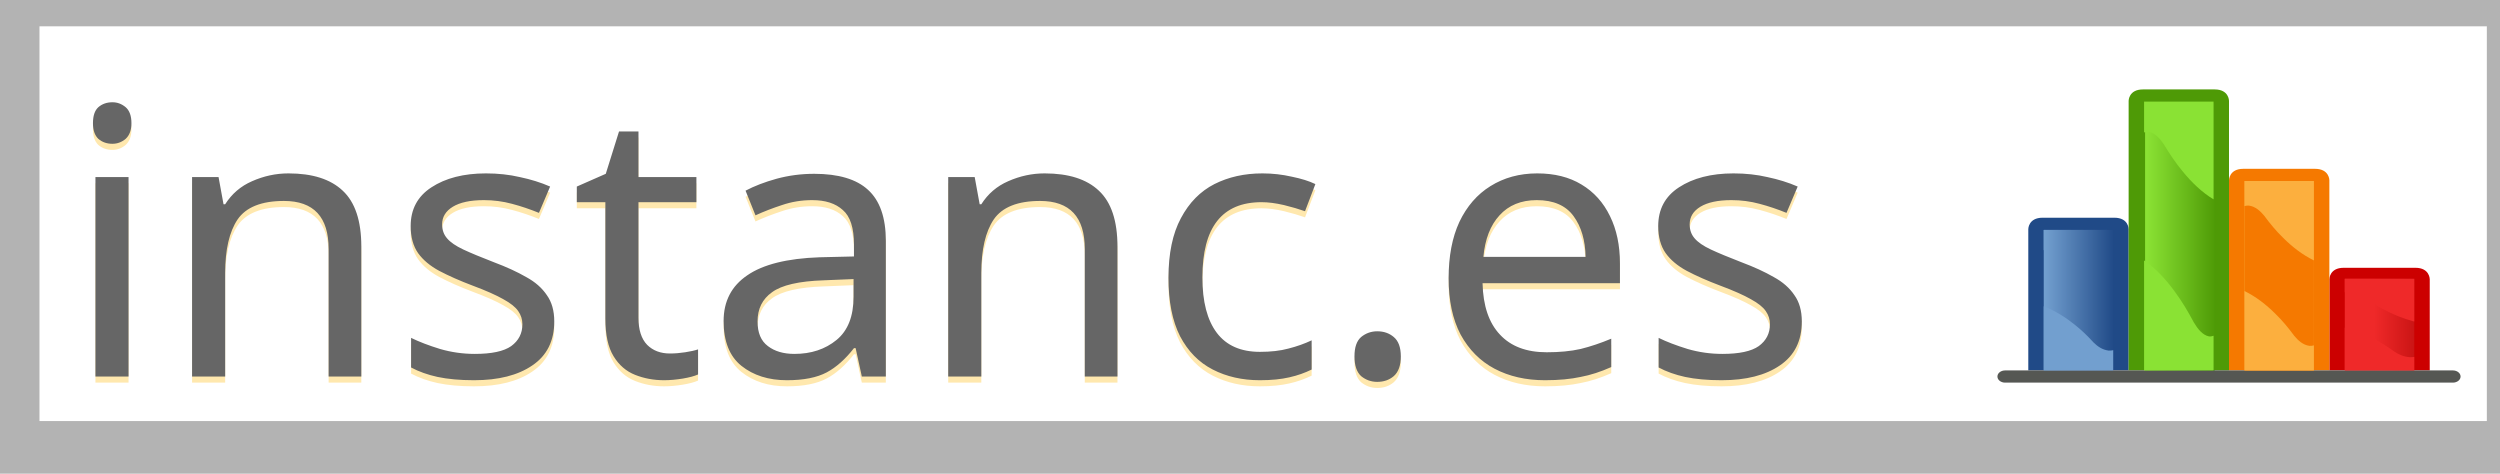
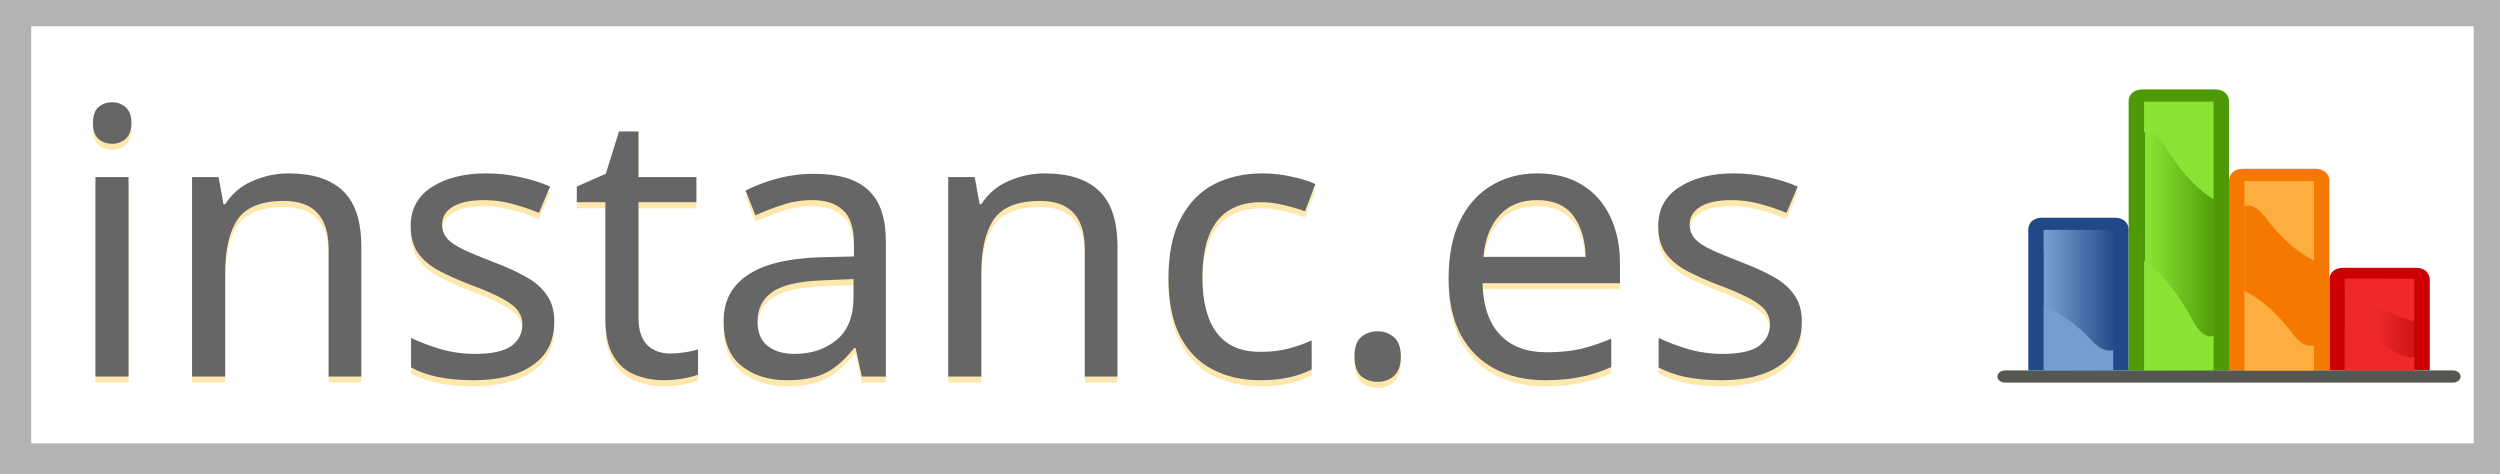
<svg xmlns="http://www.w3.org/2000/svg" version="1.1" id="Layer_1" x="0px" y="0px" width="95px" height="18px" viewBox="0 0 95 18" enable-background="new 0 0 95 18" xml:space="preserve">
-   <rect x="0.5" fill="none" stroke="#B3B3B3" stroke-width="2" stroke-miterlimit="10" width="95" height="17" />
  <g>
    <polygon id="rect3465" fill="#427BC3" points="80.008,4.674 81.768,4.674 81.768,4.674  " />
    <path id="path2430" fill="#204A87" d="M77.075,8.706c0,0,0-0.433,0.545-0.433c1.09,0,1.634,0,2.724,0   c0.545,0,0.545,0.433,0.545,0.433c0,0.867,0,5.37,0,5.37h-3.814C77.075,11.476,77.075,13.51,77.075,8.706L77.075,8.706z" />
    <path id="rect3240" fill="#CC0000" d="M88.516,10.609c0,0,0-0.433,0.545-0.433c1.09,0,1.634,0,2.724,0   c0.545,0,0.545,0.433,0.545,0.433c0,0.867,0,3.467,0,3.467h-3.814C88.516,11.476,88.516,15.414,88.516,10.609z" />
    <path id="path2428" fill="#4E9A06" d="M80.888,3.831c0,0,0-0.433,0.545-0.433c1.09,0,1.634,0,2.724,0   c0.545,0,0.545,0.433,0.545,0.433c0,0.867,0,10.246,0,10.246h-3.814C80.888,11.476,80.888,8.635,80.888,3.831z" />
-     <linearGradient id="rect3242_1_" gradientUnits="userSpaceOnUse" x1="-422.439" y1="94.951" x2="-422.477" y2="94.951" gradientTransform="matrix(69.45 0 0 -270.4167 29422.541 25685.293)">
+     <linearGradient id="rect3242_1_" gradientUnits="userSpaceOnUse" x1="-844.428" y1="5.646" x2="-844.466" y2="5.646" gradientTransform="matrix(69.45 0 0 270.4167 58729.691 -1517.667)">
      <stop offset="0" style="stop-color:#4E9A06" />
      <stop offset="1" style="stop-color:#8AE234" />
    </linearGradient>
-     <path id="rect3242" fill="url(#rect3242_1_)" d="M81.513,3.937h2.64v10.215h-2.64C81.513,14.152,81.513,3.937,81.513,3.937z" />
+     <path id="rect3242" fill="url(#rect3242_1_)" d="M81.513,3.937h2.64v10.215h-2.64V3.937z" />
    <path id="path2426" fill="#F57900" d="M84.702,6.848c0,0,0-0.433,0.545-0.433c1.09,0,1.634,0,2.724,0   c0.545,0,0.545,0.433,0.545,0.433c0,0.867,0,7.228,0,7.228h-3.814C84.702,11.476,84.702,11.653,84.702,6.848z" />
    <path id="rect3244" fill="#FCAF3E" d="M85.289,6.879h2.64v7.197h-2.64V6.879z" />
-     <linearGradient id="rect3246_1_" gradientUnits="userSpaceOnUse" x1="-425.204" y1="94.798" x2="-425.227" y2="94.798" gradientTransform="matrix(69.45 0 0 -92.1875 29622.18 8751.521)">
+     <linearGradient id="rect3246_1_" gradientUnits="userSpaceOnUse" x1="-847.193" y1="7.918" x2="-847.216" y2="7.918" gradientTransform="matrix(69.45 0 0 92.1875 58929.328 -717.6357)">
      <stop offset="0" style="stop-color:#C91414" />
      <stop offset="1" style="stop-color:#EF2929" />
    </linearGradient>
    <path id="rect3246" fill="url(#rect3246_1_)" d="M89.102,10.594h2.64v3.482h-2.64V10.594z" />
-     <linearGradient id="rect3250_1_" gradientUnits="userSpaceOnUse" x1="-421.074" y1="94.875" x2="-421.036" y2="94.875" gradientTransform="matrix(69.45 0 0 -141.3542 29321.227 13422.354)">
+     <linearGradient id="rect3250_1_" gradientUnits="userSpaceOnUse" x1="-843.063" y1="6.723" x2="-843.025" y2="6.723" gradientTransform="matrix(69.45 0 0 141.3542 58628.375 -938.8886)">
      <stop offset="0" style="stop-color:#729FCF" />
      <stop offset="1" style="stop-color:#204A87" />
    </linearGradient>
-     <path id="rect3250" fill="url(#rect3250_1_)" d="M77.662,8.737h2.64v5.339h-2.64C77.662,14.076,77.662,8.737,77.662,8.737z" />
+     <path id="rect3250" fill="url(#rect3250_1_)" d="M77.662,8.737h2.64v5.339h-2.64V8.737z" />
    <path id="rect3252" fill="#555753" d="M76.195,14.076h17.014c0.163,0,0.293,0.104,0.293,0.232s-0.131,0.232-0.293,0.232H76.195   c-0.163,0-0.293-0.104-0.293-0.232S76.032,14.076,76.195,14.076z" />
-     <linearGradient id="path2432_1_" gradientUnits="userSpaceOnUse" x1="-407.389" y1="109.912" x2="-407.427" y2="109.912" gradientTransform="matrix(69.45 0 0 -190.5208 28341.207 20951.002)">
+     <linearGradient id="path2432_1_" gradientUnits="userSpaceOnUse" x1="-829.378" y1="-8.856" x2="-829.416" y2="-8.856" gradientTransform="matrix(69.45 0 0 190.5208 57648.355 1697.683)">
      <stop offset="0" style="stop-color:#F57900" />
      <stop offset="1" style="stop-color:#FCAF3E" />
    </linearGradient>
    <path id="path2432" fill="url(#path2432_1_)" d="M85.289,6.879h2.64v7.197h-2.64V6.879z" />
-     <linearGradient id="path3584_1_" gradientUnits="userSpaceOnUse" x1="-421.074" y1="93.558" x2="-421.036" y2="93.558" gradientTransform="matrix(69.45 0 0 -64.5312 29321.227 6047.354)">
+     <linearGradient id="path3584_1_" gradientUnits="userSpaceOnUse" x1="-843.063" y1="10.537" x2="-843.025" y2="10.537" gradientTransform="matrix(69.45 0 0 64.5312 58628.375 -670.0001)">
      <stop offset="0" style="stop-color:#729FCF" />
      <stop offset="1" style="stop-color:#204A87" />
    </linearGradient>
-     <path id="path3584" fill="url(#path3584_1_)" d="M77.662,8.737v0.769c0.055-0.012,0.112-0.019,0.174-0.015   c0.242,0.027,0.43,0.166,0.578,0.312c0.217,0.239,0.451,0.467,0.715,0.675c0.342,0.275,0.735,0.524,1.173,0.696V8.737   C80.302,8.737,77.662,8.737,77.662,8.737z" />
-     <linearGradient id="path3600_1_" gradientUnits="userSpaceOnUse" x1="-407.839" y1="14.297" x2="-407.877" y2="14.297" gradientTransform="matrix(-69.45 0 0 64.5312 -28183.373 -909.729)">
+     <path id="path3584" fill="url(#path3584_1_)" d="M77.662,8.737v0.769c0.055-0.012,0.112-0.019,0.174-0.015   c0.242,0.027,0.43,0.166,0.578,0.312c0.217,0.239,0.451,0.467,0.715,0.675c0.342,0.275,0.735,0.524,1.173,0.696V8.737H77.662z" />
+     <linearGradient id="path3600_1_" gradientUnits="userSpaceOnUse" x1="-839.85" y1="80.609" x2="-839.888" y2="80.609" gradientTransform="matrix(-69.45 0 0 -64.5312 -58186.523 5214.625)">
      <stop offset="0" style="stop-color:#729FCF" />
      <stop offset="1" style="stop-color:#204A87" />
    </linearGradient>
-     <path id="path3600" fill="url(#path3600_1_)" d="M80.302,14.076v-0.769c-0.055,0.012-0.112,0.019-0.174,0.015   c-0.242-0.027-0.43-0.166-0.578-0.312c-0.217-0.239-0.451-0.467-0.715-0.675c-0.342-0.275-0.735-0.524-1.173-0.696v2.438H80.302z" />
-     <linearGradient id="path3624_1_" gradientUnits="userSpaceOnUse" x1="-434.986" y1="70.021" x2="-435.024" y2="70.021" gradientTransform="matrix(69.45 0 0 -149.8413 30324.391 10497.823)">
+     <path id="path3600" fill="url(#path3600_1_)" d="M80.302,14.076v-0.769c-0.055,0.012-0.112,0.019-0.174,0.015   c-0.242-0.027-0.43-0.166-0.578-0.312c-0.217-0.239-0.451-0.467-0.715-0.675c-0.342-0.275-0.735-0.524-1.173-0.696v2.438   L80.302,14.076L80.302,14.076z" />
+     <linearGradient id="path3624_1_" gradientUnits="userSpaceOnUse" x1="-856.975" y1="31.457" x2="-857.013" y2="31.457" gradientTransform="matrix(69.45 0 0 149.8413 59631.539 -4707.885)">
      <stop offset="0" style="stop-color:#4E9A06" />
      <stop offset="1" style="stop-color:#8AE234" />
    </linearGradient>
-     <path id="path3624" fill="url(#path3624_1_)" d="M81.475,3.861v1.172c0.055-0.018,0.112-0.03,0.174-0.022   c0.242,0.042,0.43,0.254,0.578,0.475c0.217,0.364,0.451,0.711,0.715,1.028c0.342,0.42,0.735,0.798,1.173,1.061V3.861   C84.115,3.861,81.475,3.861,81.475,3.861z" />
-     <linearGradient id="path3662_1_" gradientUnits="userSpaceOnUse" x1="-394.036" y1="35.763" x2="-393.998" y2="35.763" gradientTransform="matrix(-69.45 0 0 189.6433 -27180.207 -6770.237)">
+     <path id="path3624" fill="url(#path3624_1_)" d="M81.475,3.861v1.172c0.055-0.018,0.112-0.03,0.174-0.022   c0.242,0.042,0.43,0.254,0.578,0.475c0.217,0.364,0.451,0.711,0.715,1.028c0.342,0.42,0.735,0.798,1.173,1.061V3.861H81.475z" />
+     <linearGradient id="path3662_1_" gradientUnits="userSpaceOnUse" x1="-826.047" y1="62.173" x2="-826.009" y2="62.173" gradientTransform="matrix(-69.45 0 0 -189.6433 -57183.355 11802.771)">
      <stop offset="0" style="stop-color:#4E9A06" />
      <stop offset="1" style="stop-color:#8AE234" />
    </linearGradient>
    <path id="path3662" fill="url(#path3662_1_)" d="M84.115,14.076v-1.318c-0.055,0.02-0.112,0.033-0.174,0.025   c-0.242-0.047-0.43-0.285-0.578-0.535c-0.217-0.409-0.451-0.8-0.715-1.157c-0.342-0.472-0.735-0.898-1.173-1.194v4.179H84.115z" />
-     <linearGradient id="path3666_1_" gradientUnits="userSpaceOnUse" x1="-448.928" y1="81.695" x2="-448.974" y2="81.695" gradientTransform="matrix(69.45 0 0 -98.919 31327.557 8089.569)">
+     <linearGradient id="path3666_1_" gradientUnits="userSpaceOnUse" x1="-870.917" y1="20.802" x2="-870.963" y2="20.802" gradientTransform="matrix(69.45 0 0 98.919 60634.707 -2049.372)">
      <stop offset="0" style="stop-color:#F57900" />
      <stop offset="1" style="stop-color:#FCAF3E" />
    </linearGradient>
    <path id="path3666" fill="url(#path3666_1_)" d="M85.289,6.879v0.952c0.055-0.014,0.112-0.024,0.174-0.018   c0.242,0.034,0.43,0.206,0.578,0.386c0.217,0.296,0.451,0.578,0.715,0.835c0.342,0.341,0.735,0.649,1.173,0.862V6.879H85.289z" />
-     <linearGradient id="path3670_1_" gradientUnits="userSpaceOnUse" x1="-380.204" y1="24.191" x2="-380.158" y2="24.191" gradientTransform="matrix(-69.45 0 0 98.919 -26177.041 -2380.381)">
+     <linearGradient id="path3670_1_" gradientUnits="userSpaceOnUse" x1="-812.215" y1="72.312" x2="-812.169" y2="72.312" gradientTransform="matrix(-69.45 0 0 -98.919 -56180.191 7165.56)">
      <stop offset="0" style="stop-color:#F57900" />
      <stop offset="1" style="stop-color:#FCAF3E" />
    </linearGradient>
-     <path id="path3670" fill="url(#path3670_1_)" d="M87.929,14.076v-0.952c-0.055,0.014-0.112,0.024-0.174,0.018   c-0.242-0.034-0.43-0.206-0.578-0.386c-0.217-0.296-0.451-0.578-0.715-0.835c-0.342-0.341-0.735-0.649-1.173-0.862v3.018H87.929z" />
-     <linearGradient id="path3674_1_" gradientUnits="userSpaceOnUse" x1="-366.356" y1="-11.318" x2="-366.343" y2="-11.318" gradientTransform="matrix(-69.45 0 0 28.6806 -25173.879 337.8752)">
+     <path id="path3670" fill="url(#path3670_1_)" d="M87.929,14.076v-0.952c-0.055,0.014-0.112,0.024-0.174,0.018   c-0.242-0.034-0.43-0.206-0.578-0.386c-0.217-0.296-0.451-0.578-0.715-0.835c-0.342-0.341-0.735-0.649-1.173-0.862v3.018   L87.929,14.076L87.929,14.076z" />
+     <linearGradient id="path3674_1_" gradientUnits="userSpaceOnUse" x1="-798.366" y1="100.48" x2="-798.354" y2="100.48" gradientTransform="matrix(-69.45 0 0 -28.6806 -55177.027 2895.095)">
      <stop offset="0" style="stop-color:#C91414" />
      <stop offset="1" style="stop-color:#EF2929" />
    </linearGradient>
    <path id="path3674" fill="url(#path3674_1_)" d="M91.742,14.076v-0.513c-0.055,0.008-0.112,0.013-0.174,0.01   c-0.242-0.018-0.43-0.111-0.578-0.208c-0.217-0.159-0.451-0.311-0.715-0.45c-0.342-0.184-0.735-0.349-1.173-0.464v1.625H91.742z" />
-     <linearGradient id="path3678_1_" gradientUnits="userSpaceOnUse" x1="-462.886" y1="119.169" x2="-462.924" y2="119.169" gradientTransform="matrix(69.45 0 0 -28.6806 32330.731 3429.229)">
+     <linearGradient id="path3678_1_" gradientUnits="userSpaceOnUse" x1="-884.876" y1="-9.33" x2="-884.913" y2="-9.33" gradientTransform="matrix(69.45 0 0 28.6806 61637.879 279.0091)">
      <stop offset="0" style="stop-color:#C91414" />
      <stop offset="1" style="stop-color:#EF2929" />
    </linearGradient>
    <path id="path3678" fill="url(#path3678_1_)" d="M89.102,10.594v0.513c0.055-0.008,0.112-0.013,0.174-0.01   c0.242,0.018,0.43,0.111,0.578,0.208c0.217,0.159,0.451,0.311,0.715,0.45c0.342,0.184,0.735,0.349,1.173,0.464v-1.625H89.102z" />
  </g>
-   <text transform="matrix(1.0064 0 0 1 2.416 14.5399)" fill="#FFE8AE" font-family="'Montserrat-Regular'" font-size="14.141">instanc.es</text>
-   <text transform="matrix(1.0064 0 0 1 2.416 14.3078)" fill="#666666" font-family="'Montserrat-Regular'" font-size="14.141">instanc.es</text>
+   <text transform="matrix(1.0064 0 0 1 2.416 14.54)" fill="#FFE8AE" font-family="'Montserrat-Regular'" font-size="14.141">instanc.es</text>
+   <text transform="matrix(1.0064 0 0 1 2.416 14.3076)" fill="#666666" font-family="'Montserrat-Regular'" font-size="14.141">instanc.es</text>
+   <rect x="0.186" y="0" fill="none" stroke="#B3B3B3" stroke-width="2" stroke-miterlimit="10" width="94.814" height="17.848" />
</svg>
